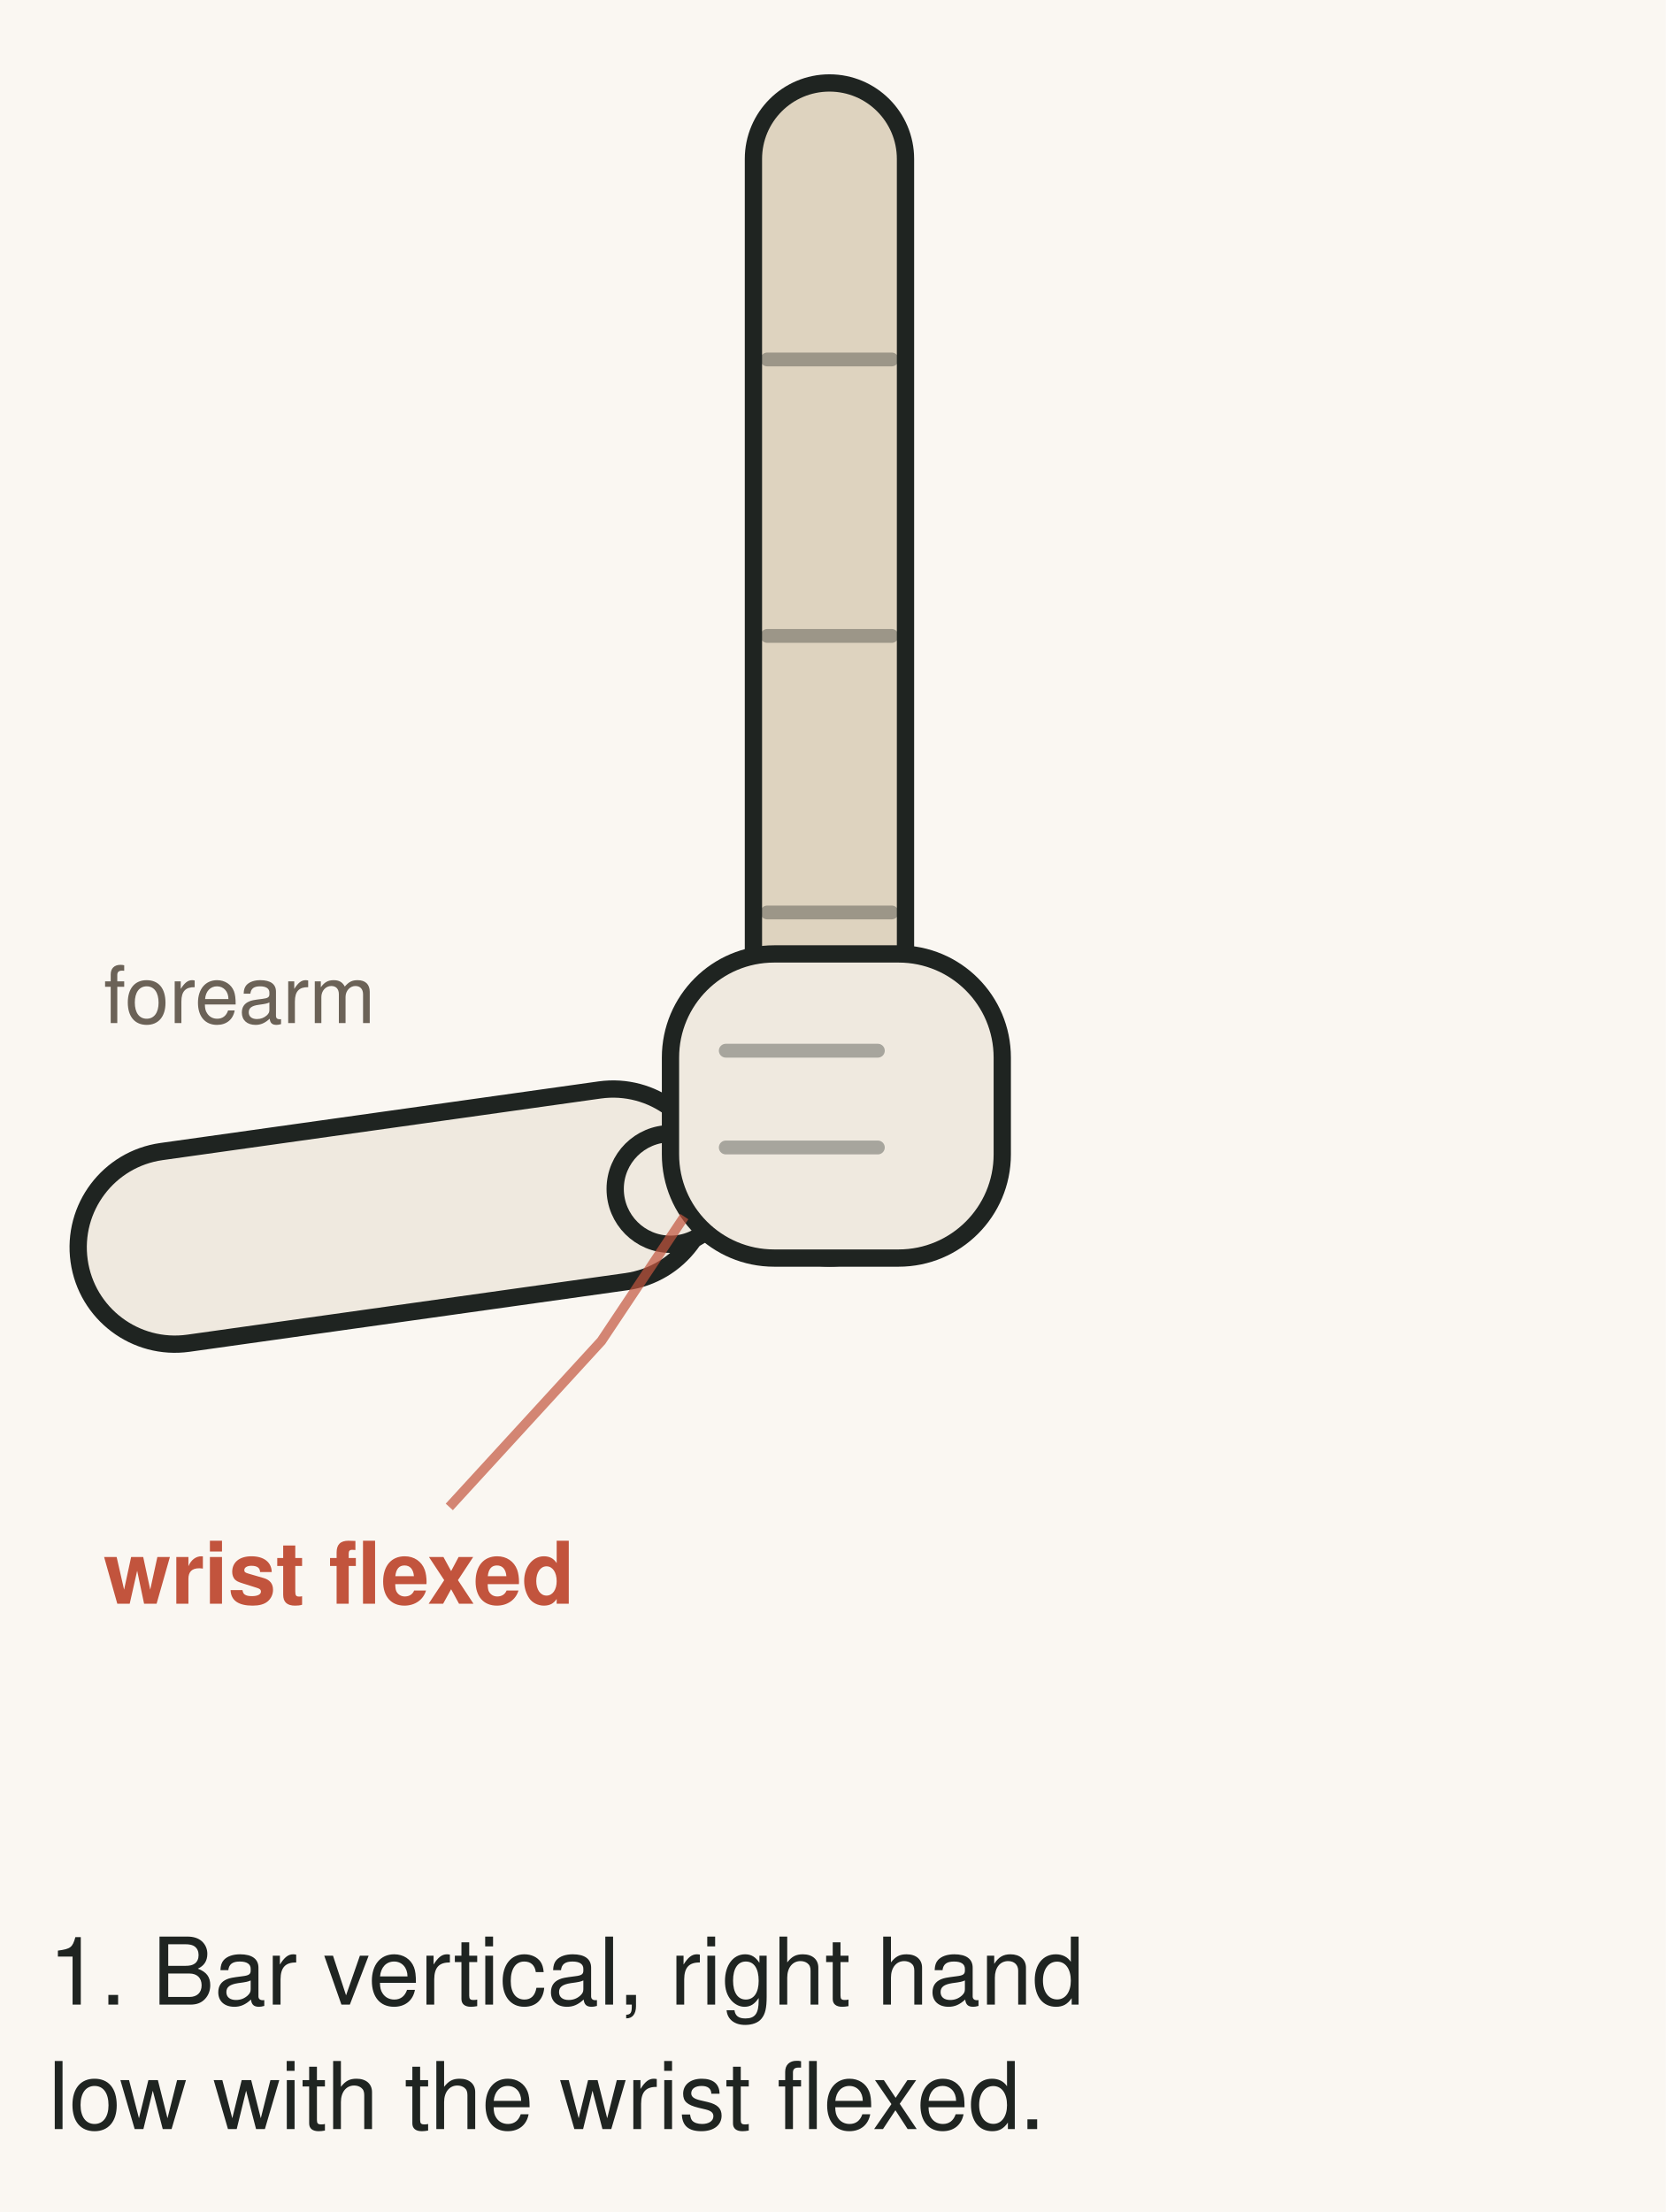
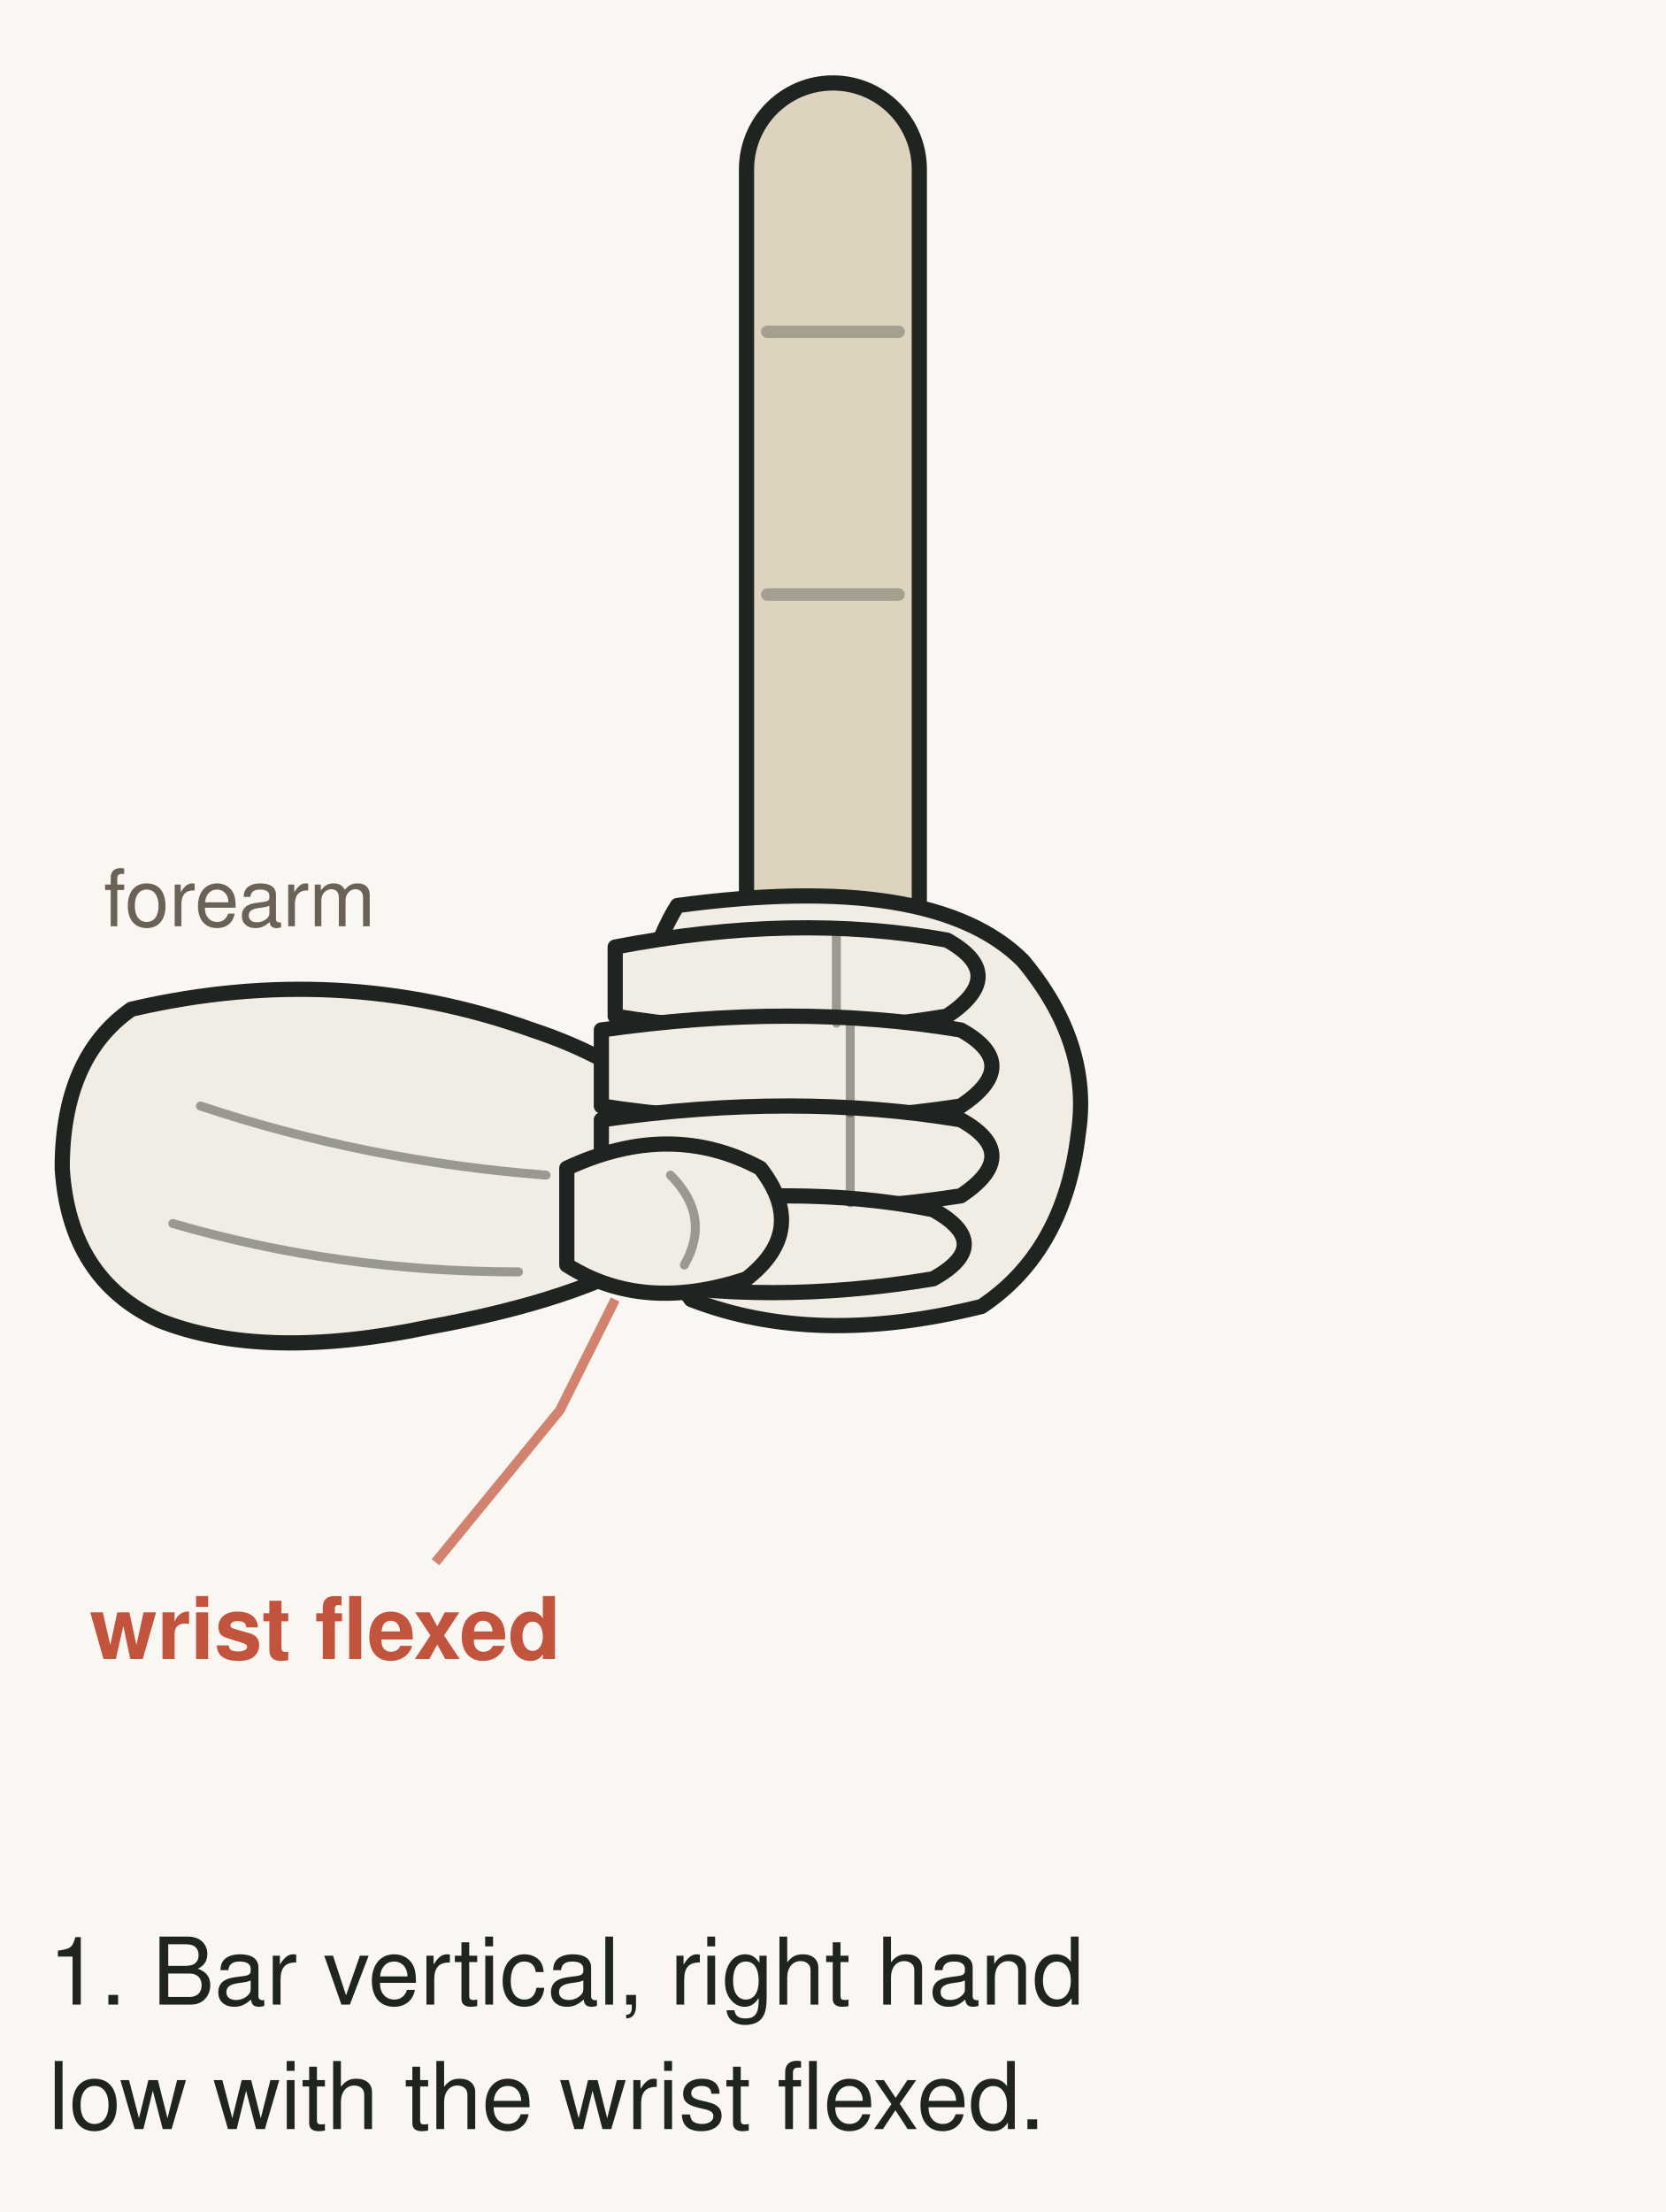
<svg xmlns="http://www.w3.org/2000/svg" viewBox="15 74 241 320" role="img" aria-label="reverse-tyler-twist step 1">
  <style>
    .bg{fill:#FAF7F2}
-     .limb{fill:#EFE9DF;stroke:#1F2421;stroke-width:2.5;stroke-linejoin:round}
-     .imp{fill:#DED3BF;stroke:#1F2421;stroke-width:2.5;stroke-linejoin:round}
-     .det{stroke:#1F2421;fill:none;stroke-width:2;stroke-linecap:round;opacity:.35}
+     .lm{fill:#F2EDE4;stroke:#1F2421;stroke-width:2.2;stroke-linejoin:round;stroke-linecap:round}
+     .im{fill:#DED3BF;stroke:#1F2421;stroke-width:2.2;stroke-linejoin:round}
+     .ct{fill:none;stroke:#1F2421;stroke-width:1.3;opacity:.42;stroke-linecap:round}
+     .det{stroke:#1F2421;fill:none;stroke-width:1.8;stroke-linecap:round;opacity:.3}
    .acc{stroke:#C2543D;fill:none;stroke-width:3.2;stroke-linecap:round}
-     .lead{stroke:#C2543D;fill:none;stroke-width:1.4;opacity:.7}
+     .lead{stroke:#C2543D;fill:none;stroke-width:1.4;opacity:.72}
    .ghost{fill:none;stroke:#C2543D;stroke-width:2;stroke-dasharray:6 5;opacity:.8}
    .t{font-family:-apple-system,BlinkMacSystemFont,'Segoe UI',Helvetica,Arial,sans-serif;fill:#1F2421}
    .h{font-size:22px;font-weight:700}
    .sub{font-size:13.5px;fill:#6B6257}
    .cap{font-size:13.5px}
    .lab{font-size:11.5px;fill:#6B6257}
    .accT{font-size:12.5px;font-weight:700;fill:#C2543D}
    .dose{font-size:13px;fill:#4A443C}
    .div{stroke:#E2D9CB;stroke-width:1.5}
  </style>
  <marker id="ar" viewBox="0 0 10 10" refX="8.5" refY="5" markerWidth="5.5" markerHeight="5.5" orient="auto-start-reverse">
    <path d="M0,0 L10,5 L0,10 z" fill="#C2543D" />
  </marker>
  <rect x="15" y="74" width="241" height="320" fill="#FAF7F2" />
  <g>
-     <rect class="imp" x="124" y="86" width="22" height="170" rx="11" />
-     <line class="det" x1="126" y1="126" x2="144" y2="126" />
-     <line class="det" x1="126" y1="166" x2="144" y2="166" />
-     <line class="det" x1="126" y1="206" x2="144" y2="206" />
-     <rect class="limb" x="26" y="236" width="92" height="28" rx="14" transform="rotate(-8 72 250)" />
-     <circle class="limb" cx="112" cy="246" r="8" />
-     <rect class="limb" x="112" y="212" width="48" height="44" rx="15" />
-     <line class="det" x1="120" y1="226" x2="142" y2="226" />
-     <line class="det" x1="120" y1="240" x2="142" y2="240" />
-     <path class="lead" d="M80,292 L102,268 L114,250" />
-     <text class="t accT" x="30" y="306">wrist flexed</text>
-     <text class="t lab" x="30" y="222">forearm</text>
+     <rect class="im" x="123" y="86" width="25" height="172" rx="12.5" />
+     <line class="det" x1="126" y1="122" x2="145" y2="122" />
+     <line class="det" x1="126" y1="160" x2="145" y2="160" />
+     <path class="lm" d="M34,220 Q64,213 92,223 Q104,227 110,233 L110,255 Q99,262 77,266 Q53,271 38,265 Q25,259 24,243 Q24,227 34,220 Z" />
+     <path class="ct" d="M44,234 Q68,242 94,244" />
+     <path class="ct" d="M40,251 Q64,258 90,258" />
+     <circle cx="36" cy="256" r="17" fill="url(#sore)" />
+     <path class="lm" d="M113,205 Q150,200 163,213 Q173,225 171,238 Q169,255 157,263 Q133,269 115,262 Q106,250 106,229 Q108,213 113,205 Z" />
+     <path class="lm" d="M104,211 Q130,206 152,210 Q161,215 152,221 Q128,225 104,221 Z" />
+     <path class="lm" d="M102,223 Q130,219 154,223 Q163,228 154,234 Q128,238 102,234 Z" />
+     <path class="lm" d="M102,236 Q130,232 154,236 Q163,241 154,247 Q128,251 102,247 Z" />
+     <path class="lm" d="M105,249 Q130,245 150,249 Q159,254 150,259 Q126,263 105,259 Z" />
+     <path class="ct" d="M136,208 L136,222" />
+     <path class="ct" d="M138,221 L138,235" />
+     <path class="ct" d="M138,234 L138,248" />
+     <path class="lm" d="M97,243 Q112,236 125,243 Q132,252 123,259 Q108,264 97,257 Z" />
+     <path class="ct" d="M112,244 Q118,250 114,257" />
+     <path class="lead" d="M78,300 L96,278 L104,262" />
+     <text class="t accT" x="28" y="314">wrist flexed</text>
+     <text class="t lab" x="30" y="208">forearm</text>
    <text class="t cap" x="22" y="364">1. Bar vertical, right hand</text>
    <text class="t cap" x="22" y="382">low with the wrist flexed.</text>
  </g>
</svg>
